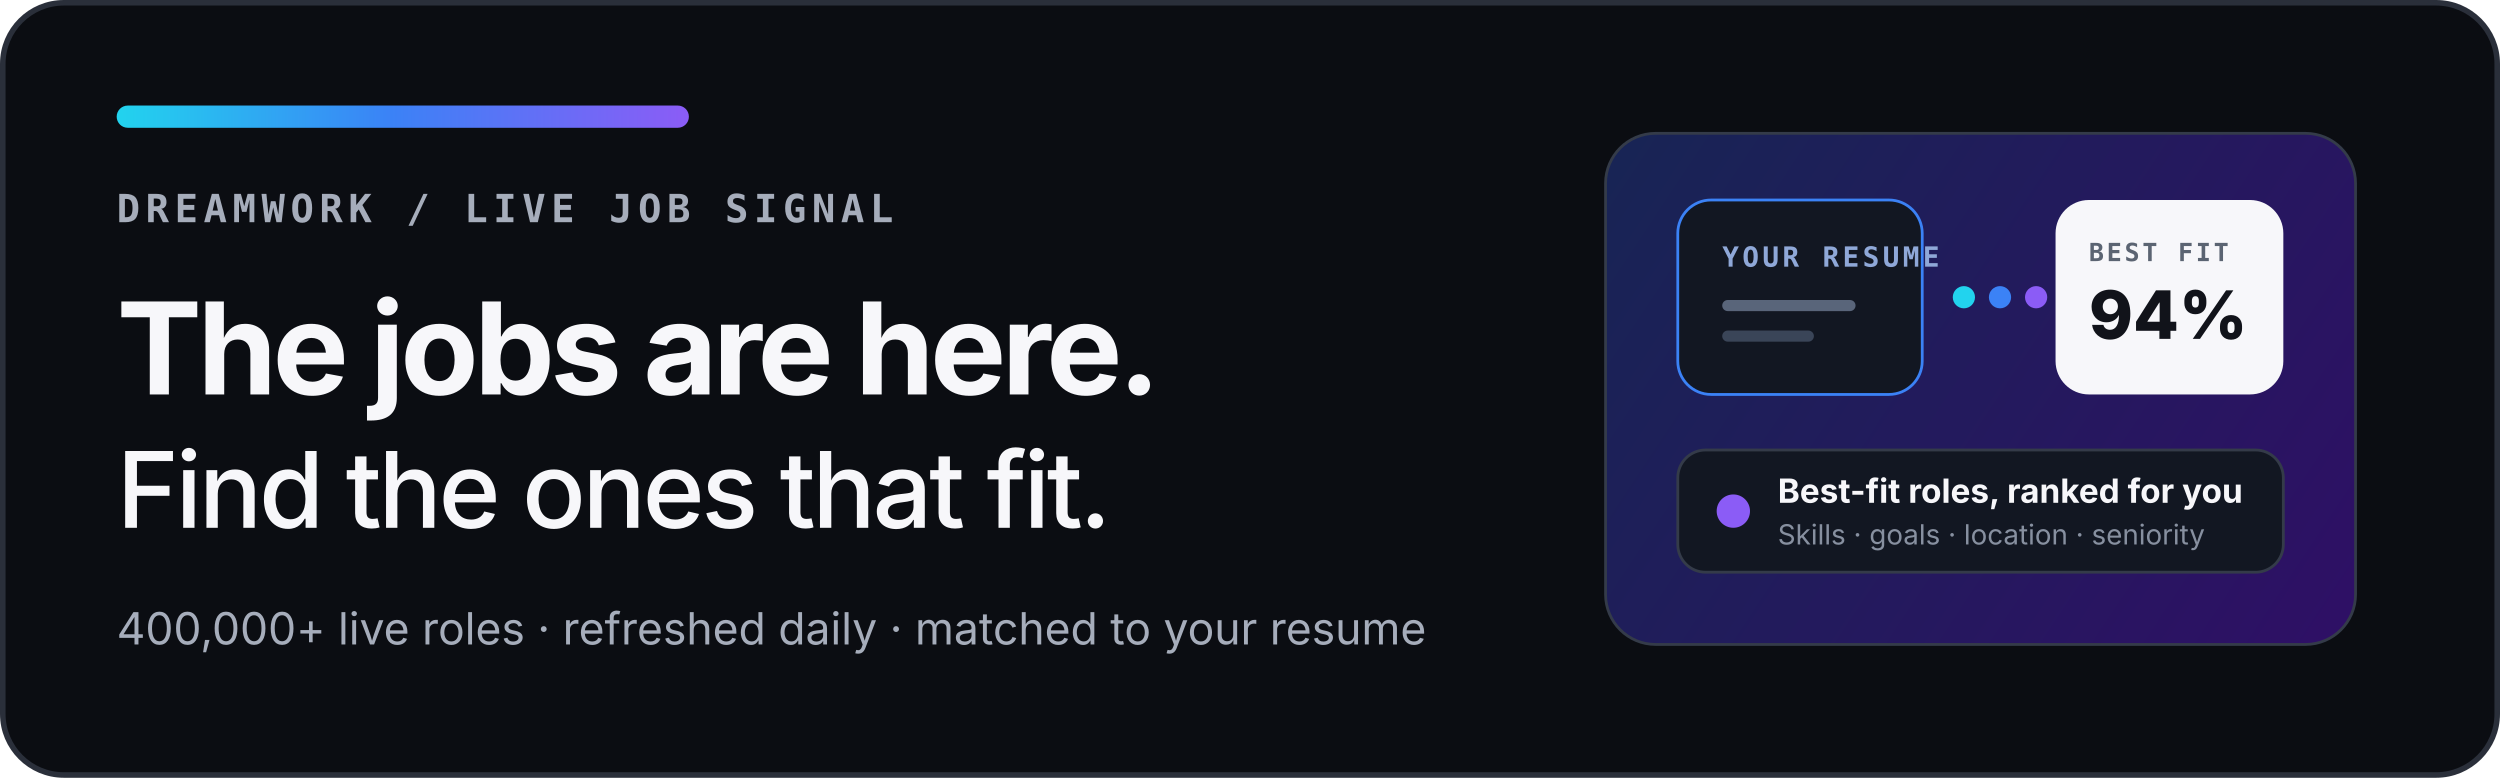
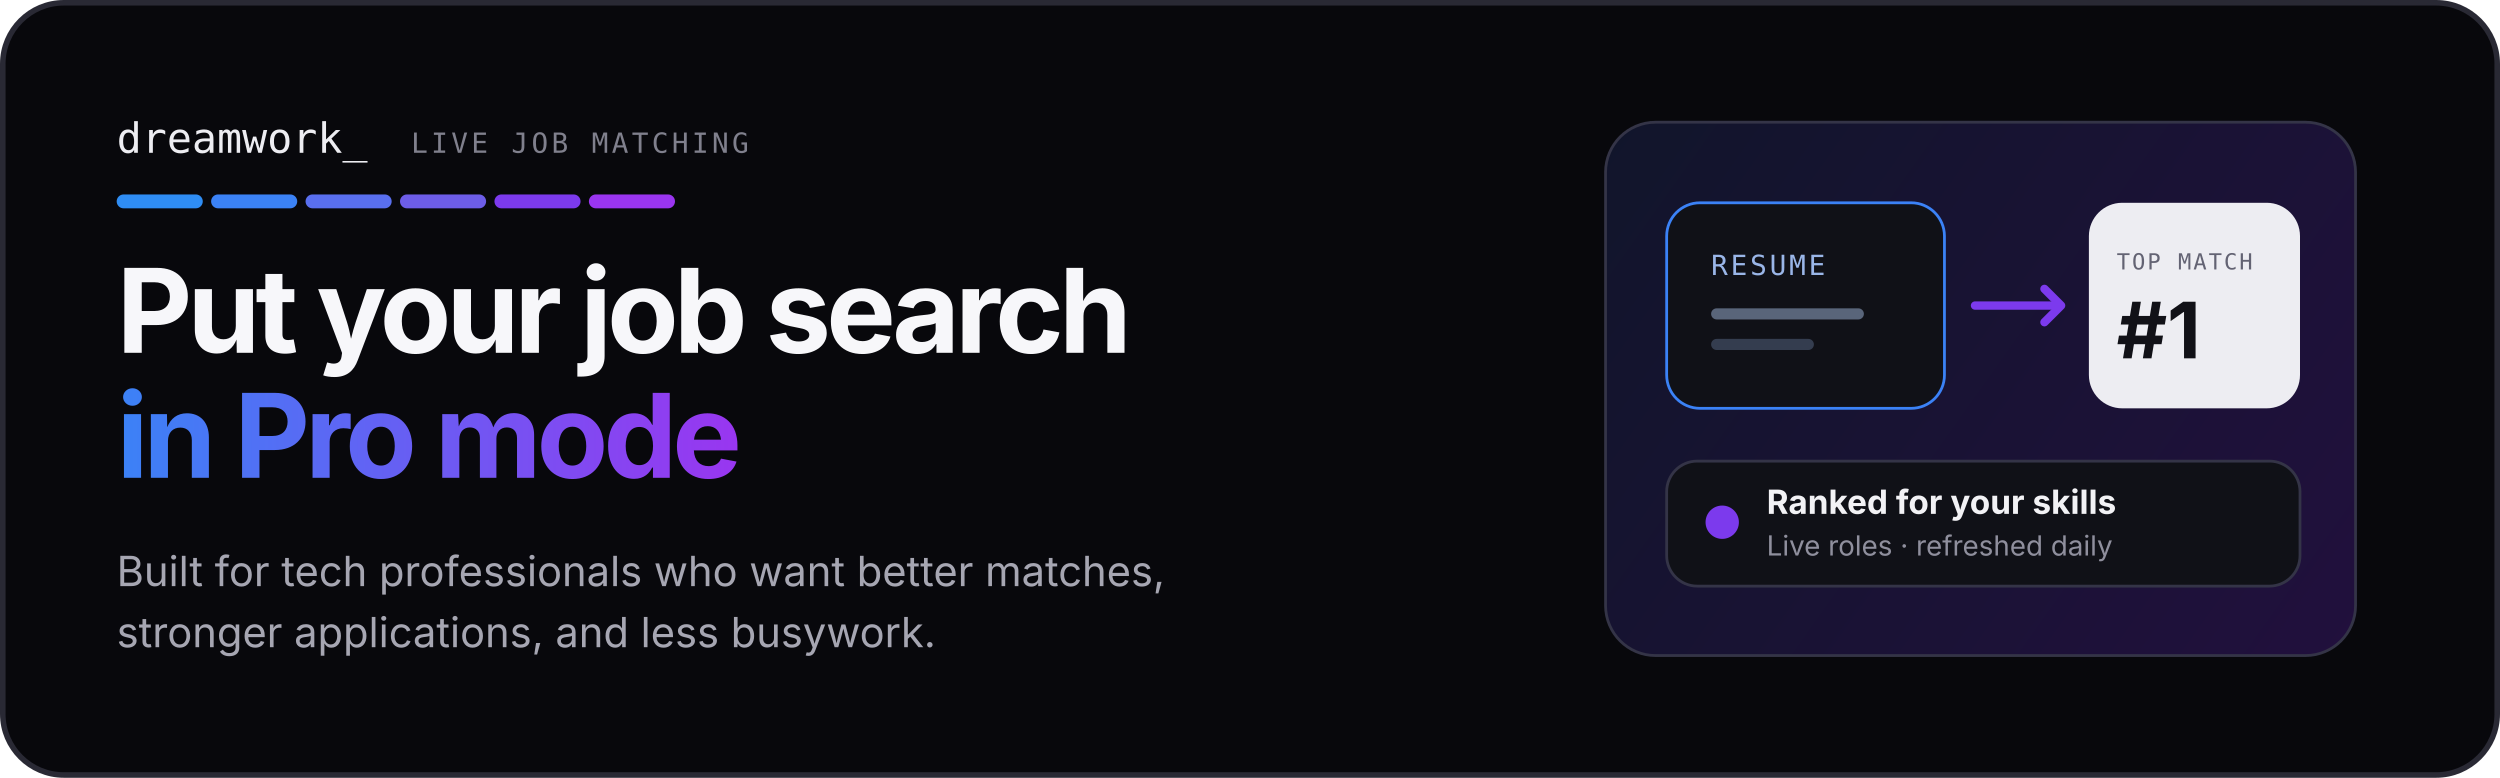
- <svg xmlns="http://www.w3.org/2000/svg" width="900" height="280" viewBox="0 0 900 280" fill="none" role="img" aria-label="Dreamwork turns live job listings into personalized matches">
+ <svg xmlns="http://www.w3.org/2000/svg" width="900" height="280" viewBox="0 0 900 280" fill="none" role="img" aria-label="Dreamwork puts your job search in Pro mode by ranking live roles for your resume">
  <defs>
-     <linearGradient id="signal" x1="0" y1="0" x2="1" y2="0">
-       <stop offset="0" stop-color="#22D3EE" />
-       <stop offset="0.48" stop-color="#3B82F6" />
-       <stop offset="1" stop-color="#8B5CF6" />
+     <linearGradient id="signal" x1="42" y1="0" x2="244" y2="0" gradientUnits="userSpaceOnUse">
+       <stop stop-color="#3B82F6" />
+       <stop offset="1" stop-color="#7C3AED" />
    </linearGradient>
-     <linearGradient id="glow" x1="566" y1="53" x2="836" y2="232" gradientUnits="userSpaceOnUse">
-       <stop stop-color="#172554" />
-       <stop offset="1" stop-color="#2E1065" />
+     <linearGradient id="headline" x1="42" y1="0" x2="268" y2="0" gradientUnits="userSpaceOnUse">
+       <stop stop-color="#3B82F6" />
+       <stop offset="1" stop-color="#9A35F0" />
+     </linearGradient>
+     <linearGradient id="panel" x1="578" y1="44" x2="848" y2="236" gradientUnits="userSpaceOnUse">
+       <stop stop-color="#11152B" />
+       <stop offset="1" stop-color="#21103D" />
    </linearGradient>
  </defs>
-   <rect x="1" y="1" width="898" height="278" rx="22" fill="#0B0D12" stroke="#2A2F3A" stroke-width="2" />
-   <rect x="42" y="38" width="206" height="8" rx="4" fill="url(#signal)" />
-   <text x="42" y="80" fill="#A6ADBB" font-family="ui-monospace, SFMono-Regular, Menlo, Consolas, monospace" font-size="14" font-weight="600" letter-spacing="2">DREAMWORK / LIVE JOB SIGNAL</text>
-   <text x="42" y="142" fill="#F7F7FA" font-family="ui-sans-serif, -apple-system, BlinkMacSystemFont, 'Segoe UI', sans-serif" font-size="46" font-weight="750" letter-spacing="-1.6">The jobs are here.</text>
-   <text x="42" y="190" fill="#F7F7FA" font-family="ui-sans-serif, -apple-system, BlinkMacSystemFont, 'Segoe UI', sans-serif" font-size="38" font-weight="520" letter-spacing="-1.2">Find the ones that fit.</text>
-   <text x="42" y="232" fill="#A6ADBB" font-family="ui-sans-serif, -apple-system, BlinkMacSystemFont, 'Segoe UI', sans-serif" font-size="16">400,000+ live roles · refreshed daily · matched to your resume</text>
-   <rect x="578" y="48" width="270" height="184" rx="18" fill="url(#glow)" stroke="#343B49" />
-   <rect x="604" y="72" width="88" height="70" rx="12" fill="#121722" stroke="#3B82F6" />
-   <text x="620" y="96" fill="#8FA8D8" font-family="ui-monospace, SFMono-Regular, Menlo, Consolas, monospace" font-size="10" font-weight="700" letter-spacing="1.2">YOUR RESUME</text>
-   <rect x="620" y="108" width="48" height="4" rx="2" fill="#59657A" />
-   <rect x="620" y="119" width="33" height="4" rx="2" fill="#3A4558" />
-   <path d="M699 107H730" stroke="url(#signal)" stroke-width="3" stroke-linecap="round" />
-   <circle cx="707" cy="107" r="4" fill="#22D3EE" />
-   <circle cx="720" cy="107" r="4" fill="#3B82F6" />
-   <circle cx="733" cy="107" r="4" fill="#8B5CF6" />
-   <rect x="740" y="72" width="82" height="70" rx="12" fill="#F7F7FA" />
-   <text x="752" y="94" fill="#5B6472" font-family="ui-monospace, SFMono-Regular, Menlo, Consolas, monospace" font-size="9" font-weight="700" letter-spacing="1">BEST FIT</text>
-   <text x="752" y="122" fill="#11131A" font-family="ui-sans-serif, -apple-system, BlinkMacSystemFont, 'Segoe UI', sans-serif" font-size="24" font-weight="800">94%</text>
-   <rect x="604" y="162" width="218" height="44" rx="10" fill="#121722" stroke="#343B49" />
-   <circle cx="624" cy="184" r="6" fill="#8B5CF6" />
-   <text x="640" y="181" fill="#F7F7FA" font-family="ui-sans-serif, -apple-system, BlinkMacSystemFont, 'Segoe UI', sans-serif" font-size="12" font-weight="650">Best-fit roles, ranked for you</text>
-   <text x="640" y="196" fill="#8790A0" font-family="ui-sans-serif, -apple-system, BlinkMacSystemFont, 'Segoe UI', sans-serif" font-size="10">Skills · goals · location · seniority</text>
+   <rect x="1" y="1" width="898" height="278" rx="22" fill="#08080C" stroke="#292934" stroke-width="2" />
+   <text x="42" y="55" fill="#EDEDF2" font-family="'JetBrains Mono', ui-monospace, SFMono-Regular, Menlo, Consolas, monospace" font-size="15" font-weight="500">dreamwork_</text>
+   <text x="148" y="55" fill="#80808D" font-family="'JetBrains Mono', ui-monospace, SFMono-Regular, Menlo, Consolas, monospace" font-size="10" font-weight="500" letter-spacing="1.2">LIVE JOB MATCHING</text>
+   <rect x="42" y="70" width="31" height="5" rx="2.5" fill="#2F8DF4" />
+   <rect x="76" y="70" width="31" height="5" rx="2.5" fill="#3B82F6" />
+   <rect x="110" y="70" width="31" height="5" rx="2.5" fill="#596FEF" />
+   <rect x="144" y="70" width="31" height="5" rx="2.5" fill="#6D5DE8" />
+   <rect x="178" y="70" width="31" height="5" rx="2.5" fill="#7C3AED" />
+   <rect x="212" y="70" width="31" height="5" rx="2.5" fill="#9A35F0" />
+   <text x="42" y="127" fill="#F7F7FA" font-family="'DM Sans', ui-sans-serif, -apple-system, BlinkMacSystemFont, 'Segoe UI', sans-serif" font-size="42" font-weight="700" letter-spacing="-1.7">Put your job search</text>
+   <text x="42" y="172" fill="url(#headline)" font-family="'DM Sans', ui-sans-serif, -apple-system, BlinkMacSystemFont, 'Segoe UI', sans-serif" font-size="42" font-weight="700" letter-spacing="-1.7">in Pro mode</text>
+   <text x="42" y="211" fill="#A6A6B2" font-family="'DM Sans', ui-sans-serif, -apple-system, BlinkMacSystemFont, 'Segoe UI', sans-serif" font-size="15" font-weight="400">Built for tech professionals who want better matches,</text>
+   <text x="42" y="233" fill="#A6A6B2" font-family="'DM Sans', ui-sans-serif, -apple-system, BlinkMacSystemFont, 'Segoe UI', sans-serif" font-size="15" font-weight="400">stronger applications, and less busywork.</text>
+   <rect x="578" y="44" width="270" height="192" rx="18" fill="url(#panel)" stroke="#343447" />
+   <rect x="600" y="73" width="100" height="74" rx="12" fill="#101117" stroke="#3B82F6" />
+   <text x="616" y="99" fill="#9AB6E8" font-family="'JetBrains Mono', ui-monospace, SFMono-Regular, Menlo, Consolas, monospace" font-size="10" font-weight="500" letter-spacing="1">RESUME</text>
+   <rect x="616" y="111" width="55" height="4" rx="2" fill="#59657A" />
+   <rect x="616" y="122" width="37" height="4" rx="2" fill="#343D4F" />
+   <path d="M711 110H741" stroke="url(#signal)" stroke-width="3" stroke-linecap="round" />
+   <path d="M736 104L742 110L736 116" stroke="#7C3AED" stroke-width="3" stroke-linecap="round" stroke-linejoin="round" />
+   <rect x="752" y="73" width="76" height="74" rx="12" fill="#EDEDF2" />
+   <text x="762" y="97" fill="#636373" font-family="'JetBrains Mono', ui-monospace, SFMono-Regular, Menlo, Consolas, monospace" font-size="8" font-weight="500" letter-spacing="0.7">TOP MATCH</text>
+   <text x="762" y="129" fill="#111117" font-family="'DM Sans', ui-sans-serif, -apple-system, BlinkMacSystemFont, 'Segoe UI', sans-serif" font-size="28" font-weight="700">#1</text>
+   <rect x="600" y="166" width="228" height="45" rx="11" fill="#101117" stroke="#343447" />
+   <circle cx="620" cy="188" r="6" fill="#7C3AED" />
+   <text x="636" y="185" fill="#F2F2F5" font-family="'DM Sans', ui-sans-serif, -apple-system, BlinkMacSystemFont, 'Segoe UI', sans-serif" font-size="12" font-weight="700">Ranked for your skills</text>
+   <text x="636" y="200" fill="#8F8F9D" font-family="'DM Sans', ui-sans-serif, -apple-system, BlinkMacSystemFont, 'Segoe UI', sans-serif" font-size="10" font-weight="400">Live roles · refreshed daily</text>
</svg>
